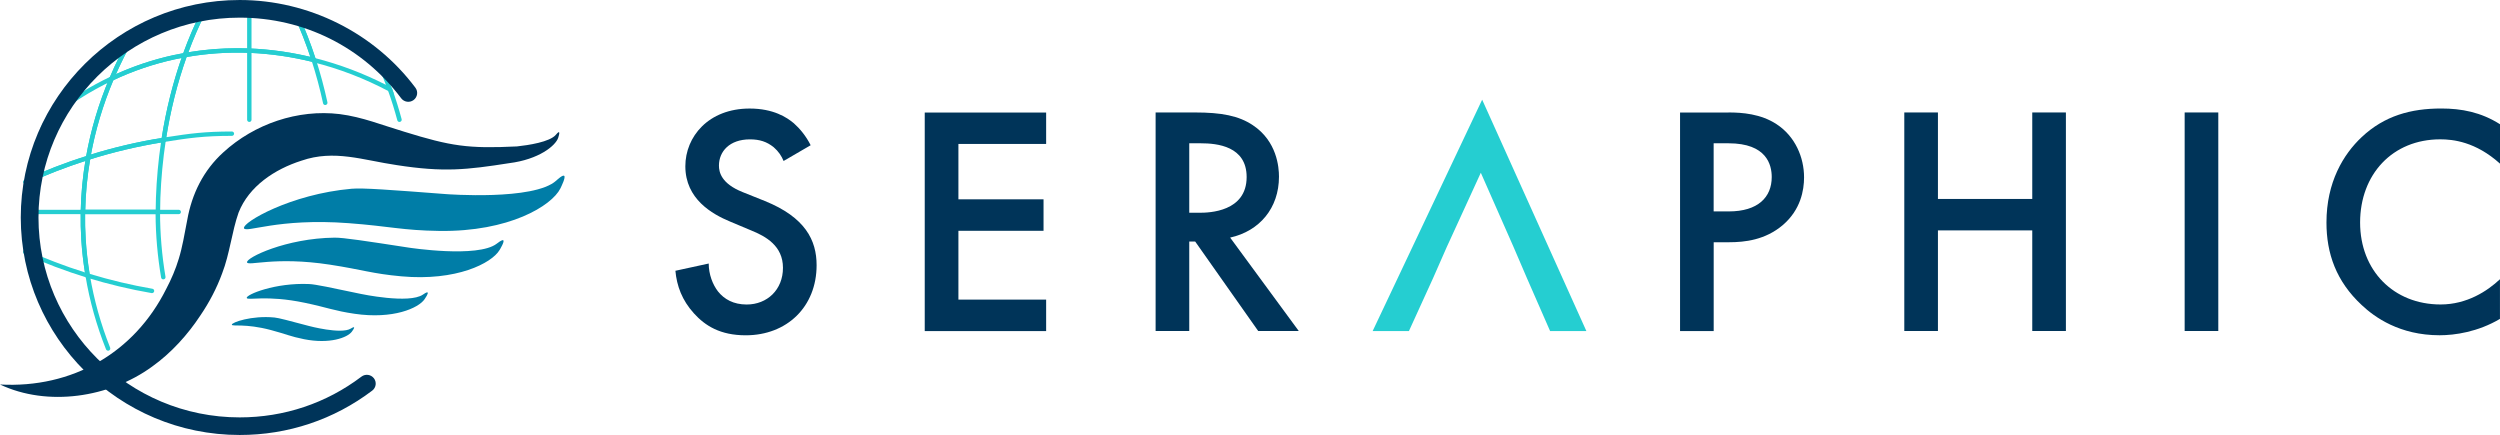
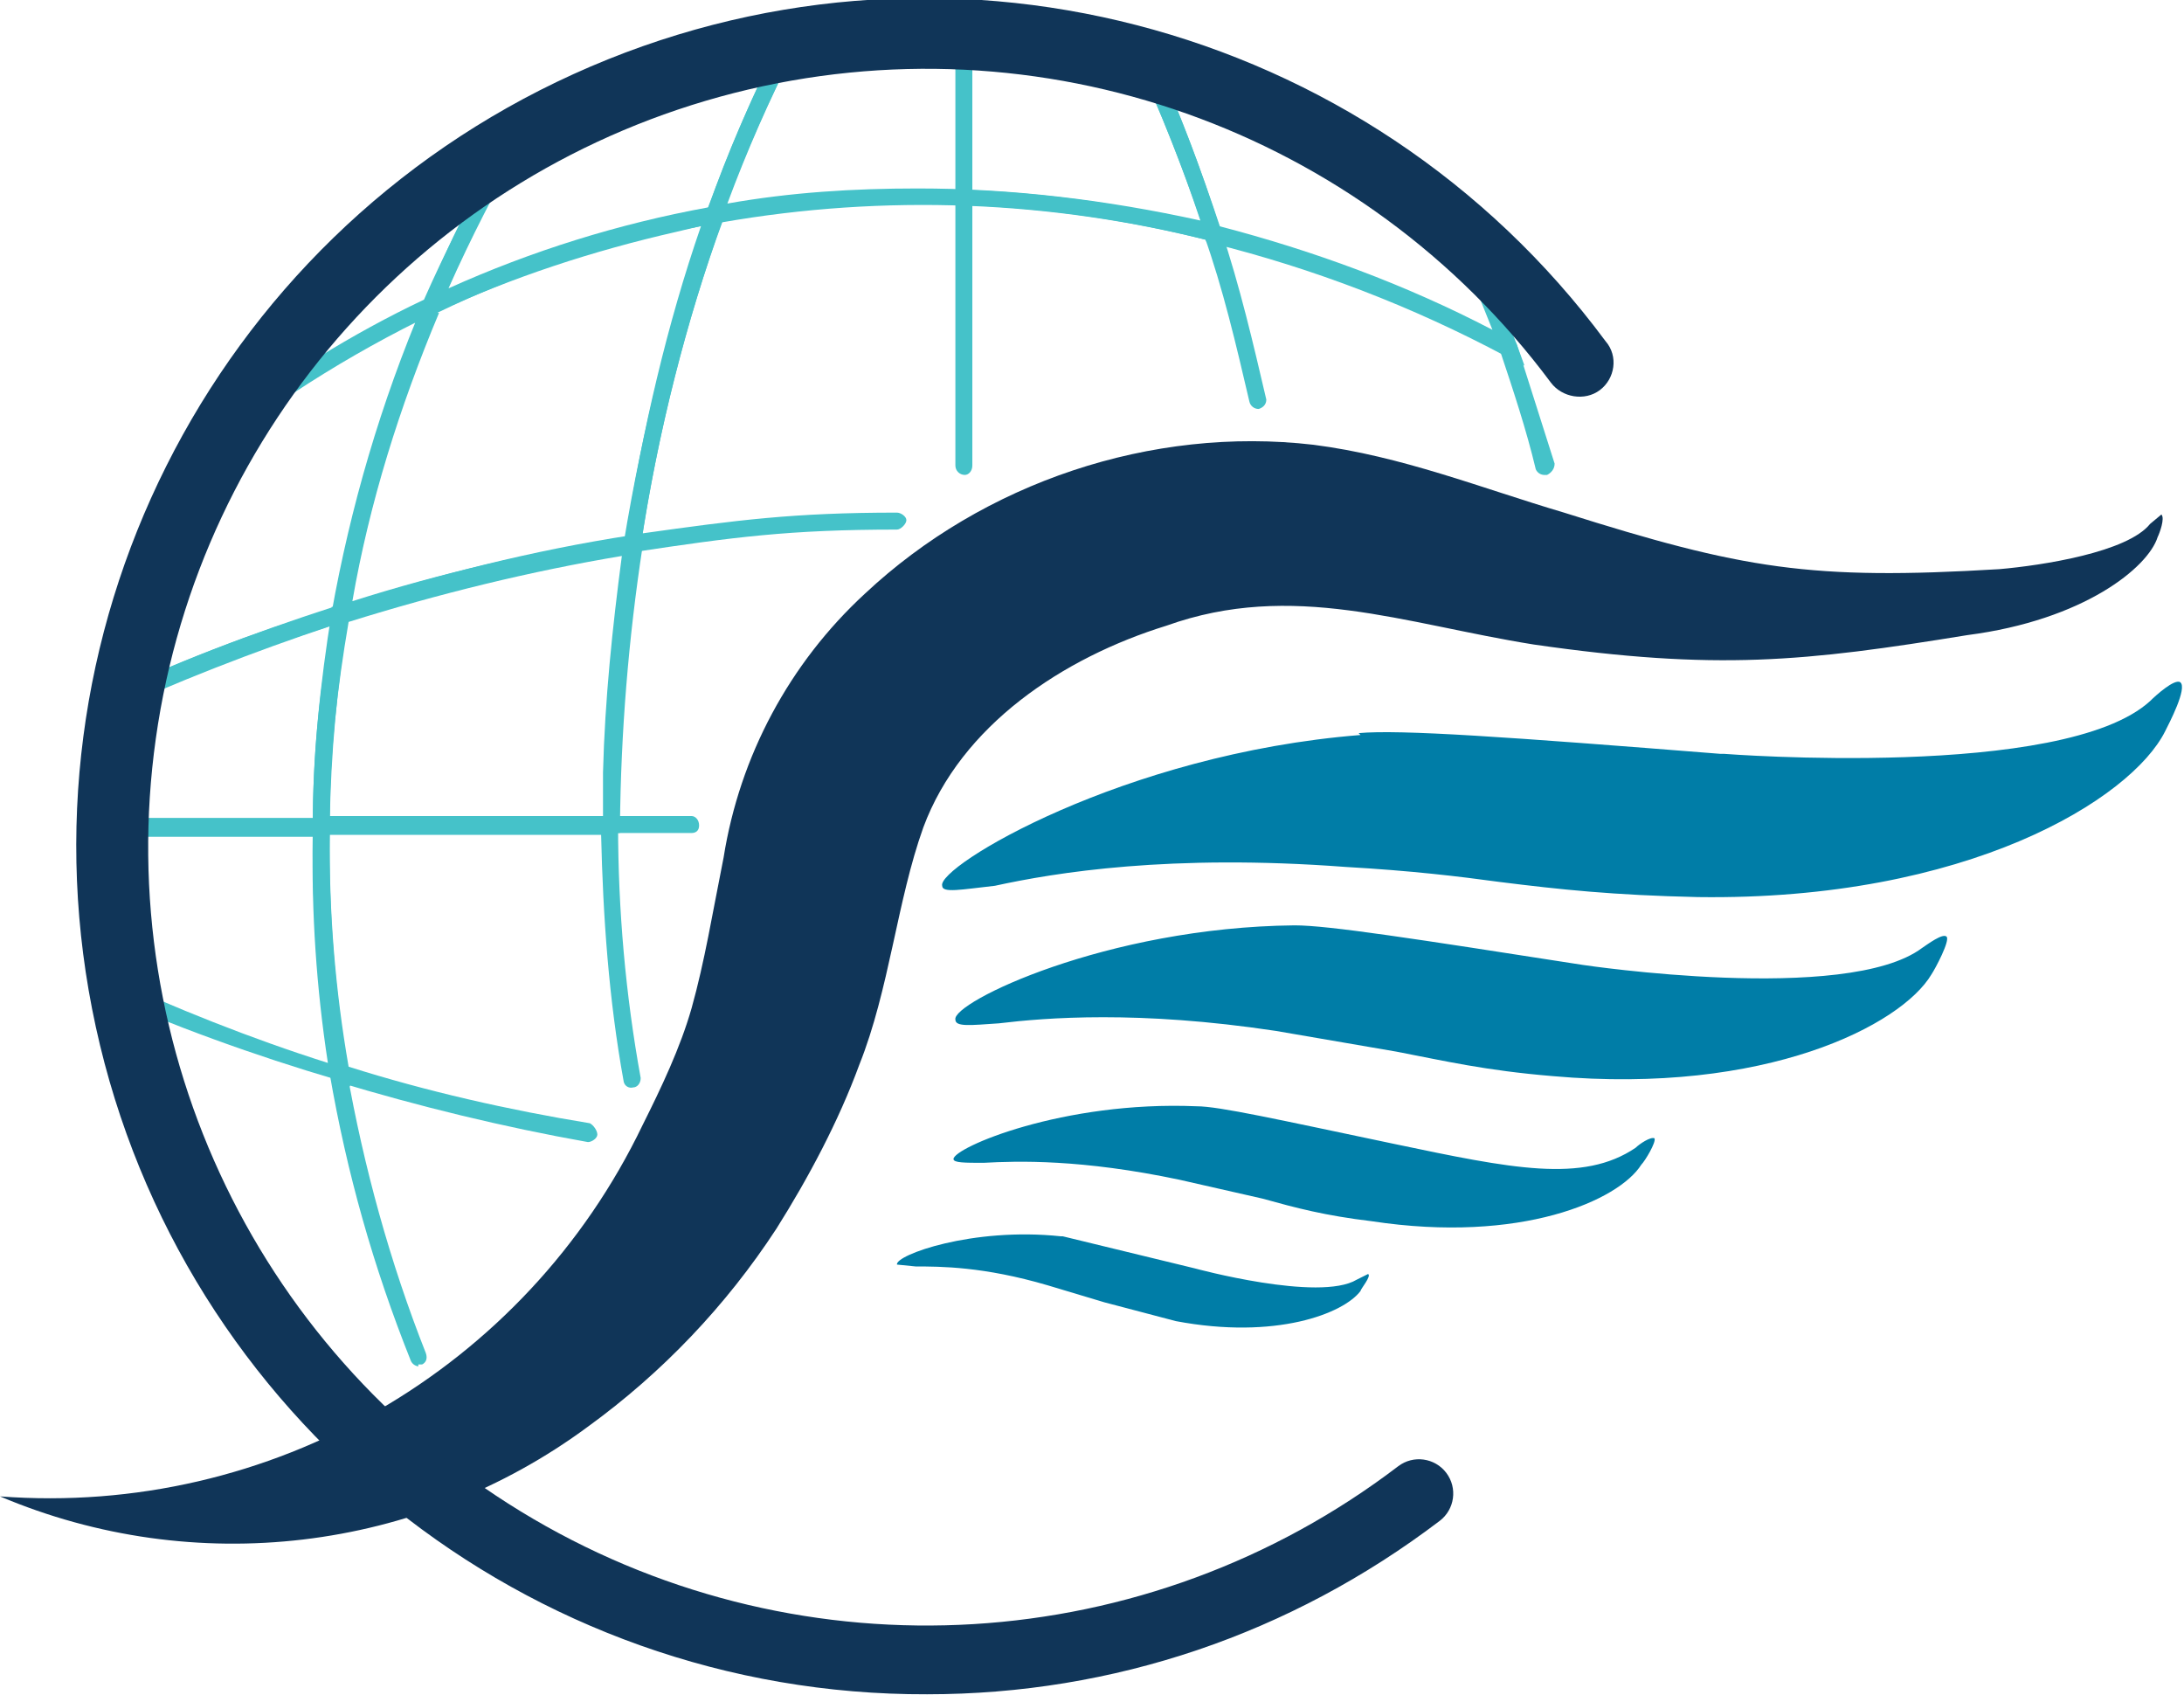
- <svg xmlns="http://www.w3.org/2000/svg" width="500" height="87" viewBox="0 0 500 87" fill="none">
-   <path d="M156.716 32.194C156.316 31.215 155.722 30.293 154.736 29.443C153.352 28.327 151.902 27.873 149.987 27.873C145.899 27.873 143.789 30.301 143.789 33.117C143.789 34.427 144.253 36.717 148.538 38.424L152.961 40.196C161.073 43.473 163.321 48.061 163.321 53.037C163.321 61.363 157.383 67.059 149.14 67.059C144.058 67.059 141.028 65.158 138.78 62.666C136.401 60.044 135.35 57.163 135.082 54.154L141.744 52.705C141.744 54.874 142.535 56.905 143.593 58.28C144.848 59.85 146.697 60.902 149.336 60.902C153.425 60.902 156.593 57.956 156.593 53.563C156.593 49.169 153.164 47.276 150.256 46.095L146.037 44.323C142.412 42.818 137.069 39.8 137.069 33.246C137.069 27.348 141.687 21.708 149.93 21.708C154.679 21.708 157.383 23.48 158.768 24.653C159.957 25.705 161.212 27.21 162.132 29.047L156.724 32.194H156.716Z" fill="#003459" />
-   <path d="M209.228 28.788H191.683V39.864H208.707V46.159H191.683V59.922H209.228V66.217H184.947V22.509H209.228V28.804V28.788Z" fill="#003459" />
-   <path d="M238.975 22.492C244.318 22.492 247.748 23.148 250.582 25.049C255.396 28.261 255.795 33.44 255.795 35.333C255.795 41.628 251.902 46.215 246.029 47.518L259.754 66.201H251.641L239.04 48.311H237.851V66.201H231.123V22.492H238.975V22.492ZM237.851 42.55H239.961C241.81 42.55 249.328 42.356 249.328 35.406C249.328 29.248 243.455 28.658 240.156 28.658H237.851V42.55Z" fill="#003459" />
-   <path d="M302.696 49.364L296.164 34.549L289.981 48.037L289.37 49.364L286.601 55.659L281.787 66.21H274.53L296.432 19.936L317.276 66.21H310.019L305.4 55.659L302.696 49.364Z" fill="#25CED1" />
-   <path d="M345.702 22.492C348.407 22.492 352.17 22.759 355.338 24.855C359.036 27.282 360.812 31.473 360.812 35.47C360.812 38.027 360.152 41.96 356.528 45.042C353.033 47.987 349.009 48.449 345.776 48.449H342.738V66.209H336.01V22.5H345.711L345.702 22.492ZM342.729 42.283H345.768C351.575 42.283 354.345 39.468 354.345 35.406C354.345 32.978 353.351 28.658 345.702 28.658H342.729V42.291V42.283Z" fill="#003459" />
-   <path d="M387.587 39.791H406.452V22.492H413.18V66.201H406.452V46.078H387.587V66.201H380.859V22.492H387.587V39.791V39.791Z" fill="#003459" />
-   <path d="M443.659 22.492V66.201H436.931V22.492H443.659V22.492Z" fill="#003459" />
-   <path d="M499.992 32.72C495.113 28.327 490.56 27.866 488.051 27.866C478.488 27.866 472.021 34.881 472.021 44.509C472.021 54.138 478.749 60.894 488.116 60.894C493.394 60.894 497.483 58.208 499.992 55.845V63.774C495.569 66.396 490.951 67.051 487.921 67.051C479.938 67.051 474.921 63.443 472.355 61.023C467.207 56.241 465.293 50.667 465.293 44.509C465.293 36.45 468.657 30.876 472.355 27.404C476.908 23.14 482.186 21.7 488.255 21.7C492.278 21.7 496.172 22.42 500 24.848V32.712L499.992 32.72Z" fill="#003459" />
-   <path d="M32.189 28.508L32.278 27.909C33.191 21.978 34.632 16.242 36.563 10.869L36.652 10.626L36.905 10.578C45.417 9.057 54.148 9.388 62.848 11.565C63.084 11.621 63.23 11.864 63.173 12.099C63.117 12.334 62.872 12.471 62.636 12.423C54.14 10.303 45.629 9.955 37.32 11.403C35.512 16.476 34.152 21.865 33.256 27.44C38.021 26.695 40.945 26.307 46.378 26.299C46.622 26.299 46.818 26.493 46.818 26.736C46.818 26.979 46.622 27.173 46.378 27.173C40.79 27.173 37.874 27.593 32.791 28.395L32.189 28.492V28.508Z" fill="#25CED1" />
-   <path d="M79.895 24.392C79.7 24.392 79.521 24.262 79.464 24.06C78.926 22.037 78.291 20.006 77.574 18.024C77.493 17.797 77.615 17.547 77.843 17.458C78.071 17.377 78.332 17.49 78.413 17.725C79.138 19.731 79.781 21.786 80.327 23.834C80.392 24.068 80.246 24.311 80.01 24.376C79.969 24.384 79.936 24.392 79.895 24.392V24.392Z" fill="#25CED1" />
-   <path d="M65.047 21.007C64.844 21.007 64.656 20.87 64.616 20.659C63.989 17.755 63.215 14.882 62.327 12.131C62.254 11.897 62.384 11.654 62.612 11.573C62.848 11.5 63.093 11.63 63.174 11.856C64.07 14.64 64.852 17.536 65.487 20.465C65.536 20.7 65.389 20.934 65.145 20.991C65.113 20.991 65.08 20.999 65.047 20.999V21.007Z" fill="#25CED1" />
-   <path d="M5.09 36.817C4.919 36.817 4.764 36.72 4.691 36.566C4.585 36.348 4.691 36.081 4.903 35.983C8.861 34.155 13.007 32.545 17.235 31.202C18.188 25.894 19.76 20.627 21.918 15.545C22.016 15.319 22.277 15.213 22.497 15.311C22.725 15.408 22.831 15.667 22.733 15.885C20.566 20.991 18.994 26.282 18.057 31.614L18.009 31.881L17.756 31.962C13.48 33.313 9.277 34.932 5.269 36.785C5.212 36.817 5.147 36.825 5.082 36.825L5.09 36.817Z" fill="#25CED1" />
-   <path d="M17.064 32.173L17.186 31.461C18.131 26.064 19.727 20.708 21.918 15.538L21.983 15.384L22.138 15.311C26.194 13.393 30.446 11.937 34.788 10.998C35.496 10.845 36.197 10.707 36.906 10.586L37.663 10.448L37.402 11.168C35.488 16.492 34.063 22.172 33.159 28.047L33.11 28.362L32.792 28.411C27.758 29.204 22.7 30.393 17.764 31.955L17.064 32.173V32.173ZM22.676 16.031C20.639 20.862 19.132 25.854 18.196 30.895C22.847 29.462 27.595 28.354 32.336 27.593C33.208 22.043 34.551 16.662 36.319 11.589C35.871 11.678 35.423 11.759 34.983 11.856C30.764 12.77 26.626 14.17 22.676 16.031Z" fill="#25CED1" />
-   <path d="M78.804 18.808L77.786 18.274C72.94 15.701 67.841 13.735 62.628 12.44L62.392 12.384L62.318 12.149C61.276 8.921 60.062 5.814 58.702 2.917L58.319 2.092L59.207 2.302C64.778 3.613 69.975 5.919 74.642 9.163L74.732 9.228L74.781 9.325C76.149 12.052 77.371 14.884 78.405 17.74L78.796 18.816L78.804 18.808ZM63.084 11.639C67.914 12.869 72.655 14.657 77.183 16.963C76.263 14.536 75.212 12.133 74.047 9.811C69.739 6.841 64.982 4.673 59.891 3.37C61.08 5.992 62.147 8.767 63.084 11.639Z" fill="#25CED1" />
-   <path d="M63.41 12.617L62.636 12.423C54.059 10.278 45.449 9.947 37.068 11.444L36.31 11.581L36.571 10.861C37.711 7.697 39.006 4.687 40.423 1.92L40.521 1.726L40.741 1.686C46.826 0.666 53.203 0.86 59.207 2.276L59.418 2.325L59.508 2.519C60.885 5.456 62.114 8.595 63.165 11.856L63.41 12.609V12.617ZM47.494 9.647C52.332 9.647 57.211 10.222 62.082 11.379C61.121 8.49 60.021 5.707 58.807 3.093C53.057 1.767 46.956 1.572 41.124 2.527C39.87 4.995 38.713 7.657 37.678 10.457C40.928 9.922 44.211 9.647 47.502 9.647H47.494Z" fill="#25CED1" />
-   <path d="M21.461 16.606L21.917 15.538C23.196 12.536 24.662 9.591 26.291 6.792L26.357 6.686L26.462 6.63C30.902 4.211 35.707 2.552 40.741 1.702L41.613 1.557L41.214 2.333C39.813 5.068 38.526 8.038 37.402 11.169L37.312 11.412L37.059 11.46C36.359 11.582 35.667 11.719 34.974 11.865C30.706 12.787 26.511 14.219 22.52 16.113L21.469 16.614L21.461 16.606ZM27 7.334C25.607 9.745 24.328 12.253 23.188 14.826C26.927 13.143 30.82 11.865 34.779 11.007C35.398 10.87 36.025 10.748 36.644 10.635C37.654 7.86 38.786 5.198 40.016 2.722C35.439 3.579 31.064 5.133 27 7.334V7.334Z" fill="#25CED1" />
-   <path d="M8.046 25.652L9.186 23.613C13.153 16.501 19.124 10.619 26.463 6.622L27.856 5.861L27.066 7.229C25.453 9.996 23.995 12.909 22.74 15.878L22.675 16.032L22.52 16.105C18.041 18.225 13.78 20.935 9.863 24.164L8.054 25.652H8.046ZM25.502 8.183C19.645 11.655 14.75 16.372 11.19 21.987C14.587 19.406 18.203 17.189 21.991 15.385C23.042 12.925 24.223 10.514 25.51 8.183H25.502Z" fill="#25CED1" />
-   <path d="M32.017 42.831H16.134V42.386C16.199 38.745 16.557 35.071 17.193 31.463L17.242 31.196L17.494 31.115C22.471 29.545 27.578 28.34 32.653 27.538L33.255 27.441L33.166 28.04C32.587 31.819 32.221 35.711 32.074 39.602C32.042 40.541 32.025 41.463 32.025 42.386V42.823L32.017 42.831ZM17.038 41.949H31.137C31.137 41.164 31.154 40.371 31.186 39.578C31.325 35.856 31.659 32.134 32.196 28.509C27.448 29.286 22.683 30.419 18.023 31.875C17.453 35.209 17.119 38.591 17.046 41.949H17.038Z" fill="#25CED1" />
-   <path d="M16.582 42.829C16.337 42.829 16.142 42.627 16.142 42.384C16.199 38.986 16.509 35.556 17.07 32.181C13.03 33.484 9.064 35.029 5.284 36.785C5.064 36.891 4.796 36.785 4.698 36.575C4.592 36.356 4.698 36.09 4.91 35.992C8.95 34.123 13.185 32.489 17.502 31.13L18.203 30.911L18.081 31.623C17.453 35.183 17.103 38.816 17.046 42.409C17.046 42.651 16.843 42.846 16.606 42.846L16.582 42.829Z" fill="#25CED1" />
-   <path d="M35.748 42.83H31.569C31.325 42.83 31.129 42.636 31.129 42.393C31.129 42.15 31.325 41.956 31.569 41.956H35.748C35.992 41.956 36.188 42.15 36.188 42.393C36.188 42.636 35.992 42.83 35.748 42.83Z" fill="#25CED1" />
-   <path d="M30.422 58.624C30.422 58.624 30.373 58.624 30.348 58.624C25.991 57.872 21.641 56.836 17.405 55.533L17.145 55.452L17.096 55.185C16.689 52.734 16.403 50.282 16.257 47.895C16.143 46.107 16.102 44.254 16.135 42.385V41.948H32.01V42.385C32.01 46.706 32.376 51.075 33.101 55.363C33.142 55.606 32.979 55.833 32.735 55.873C32.49 55.914 32.262 55.752 32.222 55.509C31.513 51.318 31.138 47.054 31.114 42.822H17.006C16.99 44.521 17.031 46.204 17.128 47.831C17.267 50.104 17.536 52.434 17.91 54.765C22.024 56.019 26.251 57.022 30.479 57.75C30.723 57.791 30.878 58.017 30.837 58.26C30.796 58.47 30.609 58.624 30.397 58.624H30.422Z" fill="#25CED1" />
-   <path d="M18.089 55.743L17.405 55.533C13.104 54.214 8.885 52.62 4.861 50.8C4.641 50.703 4.543 50.436 4.641 50.217C4.739 49.999 5.008 49.902 5.228 49.999C9.007 51.706 12.957 53.219 16.981 54.481C16.631 52.264 16.387 50.055 16.256 47.895C16.159 46.252 16.11 44.545 16.134 42.83H5.048C4.804 42.83 4.609 42.636 4.609 42.393C4.609 42.15 4.804 41.956 5.048 41.956H17.038V42.401C16.998 44.246 17.038 46.075 17.152 47.846C17.299 50.201 17.576 52.628 17.983 55.048L18.097 55.752L18.089 55.743Z" fill="#25CED1" />
-   <path d="M21.616 70.137C21.437 70.137 21.274 70.032 21.201 69.862C19.311 65.121 17.926 60.185 17.095 55.185C17.055 54.942 17.218 54.716 17.462 54.675C17.706 54.635 17.934 54.797 17.975 55.039C18.798 59.975 20.166 64.854 22.031 69.539C22.121 69.765 22.007 70.024 21.779 70.113C21.722 70.137 21.673 70.145 21.616 70.145V70.137Z" fill="#25CED1" />
-   <path d="M49.864 24.39C49.62 24.39 49.424 24.196 49.424 23.953V1.508C49.424 1.265 49.62 1.071 49.864 1.071C50.108 1.071 50.304 1.265 50.304 1.508V23.953C50.304 24.196 50.108 24.39 49.864 24.39Z" fill="#25CED1" />
-   <path d="M48.798 45.628C48.464 44.503 58.084 38.823 70.342 37.747C72.574 37.553 78.121 37.973 89.231 38.823C89.231 38.823 106.785 40.166 111.24 36.129C111.444 35.951 112.511 34.939 112.828 35.158C113.203 35.425 112.25 37.326 112.071 37.698C110.352 41.145 101.857 46.38 87.887 46.186C80.426 46.081 78.032 45.255 69.715 44.633C55.493 43.564 49.108 46.688 48.79 45.628H48.798Z" fill="#007DA7" />
-   <path d="M49.409 52.457C49.213 51.551 57.171 47.643 66.921 47.53C68.697 47.513 73.055 48.185 81.787 49.528C81.787 49.528 95.577 51.648 99.348 48.735C99.519 48.606 100.431 47.869 100.659 48.064C100.936 48.298 100.073 49.747 99.902 50.022C98.33 52.643 91.292 56.268 80.263 55.265C74.374 54.731 72.533 53.938 65.993 52.934C54.817 51.227 49.58 53.307 49.393 52.449L49.409 52.457Z" fill="#007DA7" />
-   <path d="M49.344 59.576C49.238 58.929 54.989 56.502 61.847 56.809C63.093 56.866 66.132 57.505 72.208 58.791C72.208 58.791 81.811 60.822 84.581 58.921C84.703 58.832 85.371 58.354 85.526 58.5C85.713 58.678 85.045 59.657 84.915 59.843C83.709 61.623 78.618 63.889 70.913 62.756C66.8 62.149 65.537 61.518 60.984 60.563C53.197 58.921 49.442 60.183 49.344 59.576Z" fill="#007DA7" />
-   <path d="M46.371 64.933C46.322 64.496 50.281 63.056 54.899 63.501C55.738 63.582 57.766 64.124 61.814 65.201C61.814 65.201 68.216 66.908 70.155 65.718C70.245 65.662 70.709 65.362 70.807 65.468C70.929 65.589 70.44 66.228 70.35 66.358C69.471 67.514 65.96 68.866 60.804 67.838C58.051 67.288 57.22 66.819 54.182 66.01C48.993 64.634 46.411 65.354 46.362 64.933H46.371Z" fill="#007DA7" />
-   <path d="M111.795 26.444C111.648 26.371 111.249 26.865 111.176 26.954C109.97 28.394 105.669 29.041 103.389 29.284C93.606 29.761 90.185 29.235 80.834 26.339C76.566 25.076 72.477 23.393 67.932 22.819C59.567 21.808 50.876 24.785 44.677 30.457C40.678 34.074 38.373 38.783 37.452 43.977C36.874 46.947 36.483 49.407 35.75 51.769C35.131 53.833 34.251 55.88 33.241 57.789C26.839 70.606 14.401 77.693 0 76.9C9.497 81.391 21.903 79.546 30.439 73.308C34.267 70.573 37.542 66.94 40.083 63.081C41.859 60.467 43.349 57.635 44.433 54.666C45.948 50.758 46.38 46.3 47.715 42.521C49.792 37.23 54.973 33.831 60.3 32.132C66.865 29.866 72.591 32.035 79.352 33.022C88.776 34.487 93.345 33.961 101.833 32.634C107.795 31.881 111.102 29.146 111.632 27.577C111.689 27.407 111.974 26.541 111.803 26.452L111.795 26.444Z" fill="#003459" />
-   <path d="M47.942 86.997C23.799 86.997 4.153 67.481 4.153 43.499C4.153 19.517 23.799 0.001 47.942 0.001C61.708 0.001 74.846 6.555 83.081 17.543C83.668 18.319 83.505 19.428 82.715 20.01C81.933 20.593 80.817 20.431 80.23 19.646C72.549 9.403 60.779 3.529 47.934 3.529C25.746 3.529 7.696 21.459 7.696 43.507C7.696 65.556 25.746 83.478 47.934 83.478C56.821 83.478 65.243 80.662 72.297 75.322C73.079 74.731 74.186 74.885 74.781 75.653C75.376 76.43 75.221 77.531 74.447 78.121C66.774 83.931 57.602 86.997 47.934 86.997H47.942Z" fill="#003459" />
+ <svg xmlns="http://www.w3.org/2000/svg" id="Layer_2" data-name="Layer 2" viewBox="0 0 115.9 89.9">
+   <defs>
+     <style>.cls-1{fill:#45c2c9}.cls-1,.cls-2,.cls-3{stroke-width:0}.cls-2{fill:#103558}.cls-3{fill:#007da7}</style>
+   </defs>
+   <g id="Layer_1-2" data-name="Layer 1">
+     <path d="m33 29.4.1-.6c1-6.1 2.5-12 4.4-17.6l.1-.2h.3a62.8 62.8 0 0 1 26.6 1c.2 0 .4.2.3.5 0 .2-.3.4-.5.3a62 62 0 0 0-26-1 93.9 93.9 0 0 0-4.2 16.5c5-.7 8-1.1 13.5-1.1.2 0 .5.2.5.4s-.3.5-.5.5c-5.7 0-8.7.4-14 1.2l-.6.1ZM82 25.2a.5.5 0 0 1-.5-.3c-.5-2.1-1.2-4.2-1.9-6.3 0-.2 0-.5.3-.6.2 0 .5 0 .6.3l2 6.3c0 .3-.2.5-.4.6H82Z" class="cls-1" />
+     <path d="M66.8 21.7a.5.5 0 0 1-.5-.4c-.7-3-1.4-6-2.4-8.8 0-.2.1-.5.3-.5.3-.1.5 0 .6.2 1 3 1.7 6 2.4 9 0 .2-.1.4-.4.5ZM5.2 38a.5.5 0 0 1-.2-.8c4.1-2 8.4-3.6 12.7-5 1-5.4 2.6-10.9 4.8-16.1.1-.3.4-.4.6-.3.2.1.3.4.2.6a75.2 75.2 0 0 0-4.8 16.3v.2l-.3.1a109.3 109.3 0 0 0-13 5Z" class="cls-1" />
+     <path d="m17.5 33.2.1-.7c1-5.6 2.6-11.1 4.9-16.5V16h.2a60 60 0 0 1 15.2-5l.7-.1-.2.7C36.4 17 34.9 23 34 29v.3h-.4c-5.1.9-10.3 2-15.4 3.7l-.7.2Zm5.8-16.6c-2.1 5-3.7 10.1-4.6 15.3 4.7-1.5 9.6-2.6 14.5-3.4.9-5.7 2.2-11.3 4-16.5a55.2 55.2 0 0 0-14 4.6ZM80.9 19.4l-1-.5a68 68 0 0 0-15.6-6l-.3-.1v-.3C62.9 9.2 61.6 6 60.3 3l-.4-.9.9.3c5.7 1.3 11 3.7 15.8 7l.1.1v.1c1.5 2.8 2.7 5.8 3.8 8.7l.4 1.1ZM64.7 12c5 1.3 9.9 3.1 14.5 5.5-1-2.5-2-5-3.2-7.4-4.4-3-9.3-5.3-14.5-6.6a84 84 0 0 1 3.2 8.5Z" class="cls-1" />
+     <path d="m65 13-.7-.2a61.8 61.8 0 0 0-26.3-1l-.7.2.2-.8C38.7 8 40 4.8 41.5 2v-.2h.3a48 48 0 0 1 19 .5h.2v.3c1.5 3 2.7 6.3 3.8 9.6l.3.8Zm-16.3-3c5 0 10 .6 15 1.7-1-3-2.1-5.8-3.4-8.5a47.1 47.1 0 0 0-18.1-.6 76.7 76.7 0 0 0-3.6 8.2c3.4-.6 6.7-.8 10.1-.8Z" class="cls-1" />
+     <path d="m22 17.1.5-1c1.3-3.2 2.8-6.2 4.5-9v-.2h.2c4.5-2.6 9.4-4.3 14.6-5.2l.9-.1-.4.8a78.6 78.6 0 0 0-4 9.1v.3H38l-2.1.5c-4.4 1-8.7 2.4-12.8 4.3l-1 .6Zm5.7-9.5c-1.4 2.5-2.7 5-3.9 7.7A59.6 59.6 0 0 1 37.6 11c1-2.9 2.2-5.6 3.5-8.2-4.7.9-9.2 2.5-13.4 4.8Z" class="cls-1" />
+     <path d="m8.3 26.5 1.1-2.1C13.5 17 19.6 11 27.2 6.8l1.4-.8-.8 1.4a80 80 0 0 0-4.5 9v.1l-.2.1c-4.6 2.2-9 5-13 8.3l-1.8 1.6Zm17.9-18a44 44 0 0 0-14.7 14.2c3.5-2.7 7.2-5 11-6.8 1.1-2.5 2.4-5 3.7-7.5ZM32.9 44.2H16.6v-.4c0-3.8.4-7.6 1-11.3v-.3h.3c5.2-1.7 10.4-3 15.6-3.8h.6v.6a104.5 104.5 0 0 0-1.2 14.8v.4Zm-15.4-.9H32V41c.1-3.9.5-7.7 1-11.5-4.8.8-9.7 2-14.5 3.5-.6 3.5-1 7-1 10.4Z" class="cls-1" />
+     <path d="M17 44.2a.5.5 0 0 1-.4-.4c0-3.5.3-7 1-10.6-4.2 1.4-8.3 3-12.2 4.8-.2 0-.5 0-.6-.2 0-.3 0-.5.2-.6 4.2-2 8.5-3.7 13-5l.7-.3-.2.8a72 72 0 0 0-1 11c0 .3-.2.5-.5.5ZM36.7 44.2h-4.3c-.3 0-.5-.2-.5-.4s.2-.5.5-.5h4.3c.2 0 .4.2.4.5s-.2.4-.4.4Z" class="cls-1" />
+     <path d="M31.2 60.6c-4.5-.8-9-1.9-13.3-3.2l-.3-.1V57a73.3 73.3 0 0 1-1-13.2v-.5h16.2v.5c0 4.5.4 9 1.2 13.4 0 .3-.2.5-.4.5a.4.4 0 0 1-.5-.3c-.8-4.4-1.1-8.8-1.2-13.1H17.5a67.7 67.7 0 0 0 1 12.3c4.1 1.3 8.5 2.3 12.8 3 .2.1.4.4.4.6 0 .2-.3.4-.5.4Z" class="cls-1" />
+     <path d="m18.6 57.6-.7-.3A108 108 0 0 1 5 52.6a.5.5 0 0 1 .4-.9c3.9 1.8 7.9 3.4 12 4.7a70.2 70.2 0 0 1-.8-12H5.2c-.3 0-.5-.3-.5-.5s.2-.5.5-.5h12.3v.5a69.4 69.4 0 0 0 1 13v.8Z" class="cls-1" />
+     <path d="M22.2 72.5a.5.5 0 0 1-.4-.3c-2-5-3.4-10-4.3-15.2 0-.3.2-.5.4-.5.3 0 .5.1.5.3.9 5.1 2.3 10.2 4.2 15 .1.3 0 .5-.2.6h-.2ZM51.2 25.2a.5.5 0 0 1-.5-.5V1.6c0-.3.2-.5.5-.5s.4.2.4.5v23.1c0 .3-.2.5-.4.5Z" class="cls-1" />
+     <path d="M72.2 39C59.6 40 49.7 46 50 47c0 .4 1 .2 2.8 0 3.2-.7 9.3-1.7 18.6-1 3.5.2 6 .5 8.2.8 3.2.4 6 .7 10.5.8 14.3.2 23-5.2 24.8-8.8.2-.4 1.2-2.3.8-2.6-.3-.2-1.3.7-1.6 1-4.6 4.2-22.6 2.8-22.6 2.8h-.2c-11.3-.9-17-1.3-19.2-1.1ZM68.7 49.1c-10 .1-18.2 4.1-18 5 0 .4.8.3 2.3.2 2.5-.3 7.4-.7 14.7.4l6.4 1.1c2.6.5 4.7 1 8.3 1.3 11.3 1 18.5-2.7 20.1-5.4.2-.3 1-1.8.8-2-.2-.2-1 .4-1.3.6-4 3-18 .9-18 .9-9-1.4-13.5-2.1-15.3-2.1ZM50.6 61.5c0-.6 5.8-3.1 12.9-2.8 1.2 0 4.3.7 10.5 2s10 2.1 12.8.2c.2-.2.8-.6 1-.5.1.2-.5 1.2-.7 1.4-1.2 1.9-6.4 4.2-14.3 3-2.5-.3-4-.7-5.8-1.2l-4.4-1c-5.2-1.1-8.6-1-10.4-.9-1 0-1.6 0-1.6-.2ZM56.3 65.6c-4.7-.5-8.8 1-8.7 1.5l1 .1c1.3 0 3.6 0 7 1l3 .9 3.8 1c5.3 1 8.9-.4 9.8-1.6 0-.1.6-.8.4-.9l-.6.3c-2 1.2-8.6-.6-8.6-.6l-7-1.7Z" class="cls-3" />
+     <path d="m114.7 27.3-.6.5c-1.2 1.5-5.7 2.2-8 2.4-10 .6-13.6 0-23.1-3-4.4-1.3-8.6-3-13.3-3.6-8.6-1-17.5 2-23.8 7.9a24.2 24.2 0 0 0-7.5 14c-.6 3-1 5.5-1.7 8-.6 2.1-1.6 4.2-2.6 6.2A34.9 34.9 0 0 1 0 79.4a31.7 31.7 0 0 0 31.2-3.7 40 40 0 0 0 10-10.5c1.7-2.7 3.3-5.7 4.4-8.7 1.6-4 2-8.7 3.4-12.6 2-5.4 7.4-9 12.9-10.7 6.7-2.4 12.6-.1 19.5 1 9.7 1.4 14.4.9 23-.5 6.2-.8 9.6-3.6 10.1-5.2.1-.2.4-1 .2-1.2Z" class="cls-2" />
+     <path d="M49.2 89.9a45 45 0 1 1 36-71.8c.7.8.5 2-.3 2.6-.8.6-2 .4-2.6-.4a41.3 41.3 0 1 0-8.1 57.5 1.8 1.8 0 1 1 2.2 2.9c-7.9 6-17.3 9.2-27.2 9.2Z" class="cls-2" />
+   </g>
</svg>
